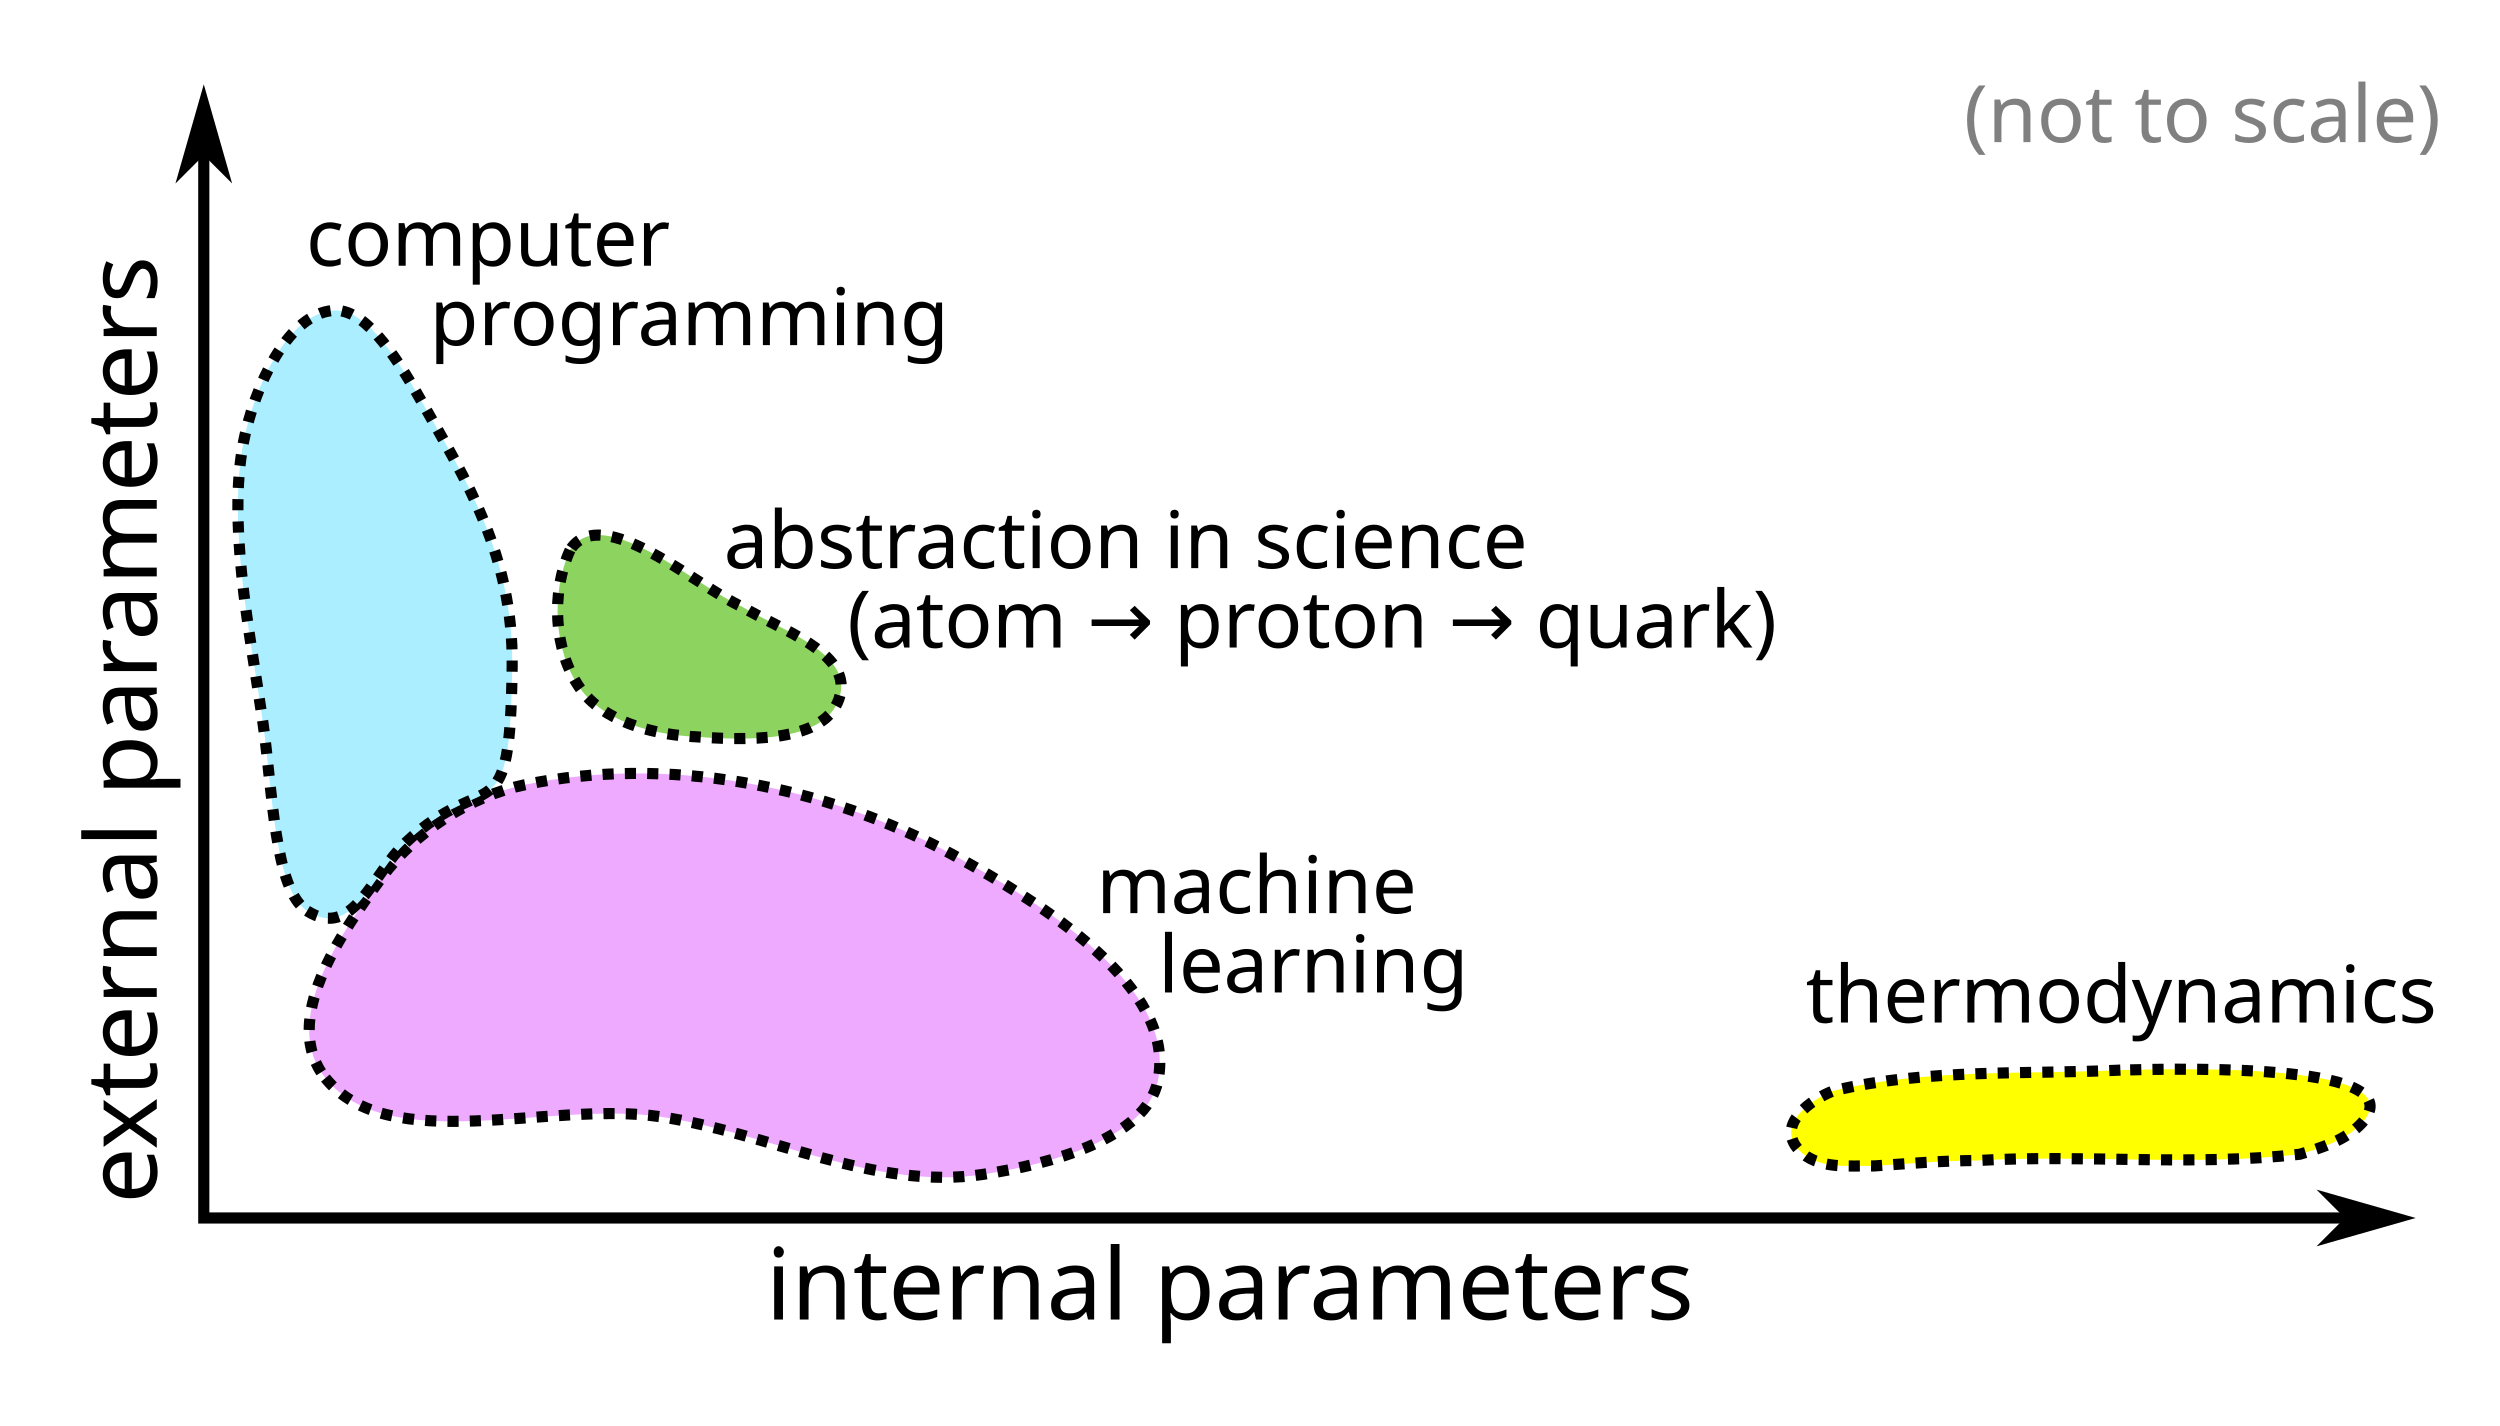
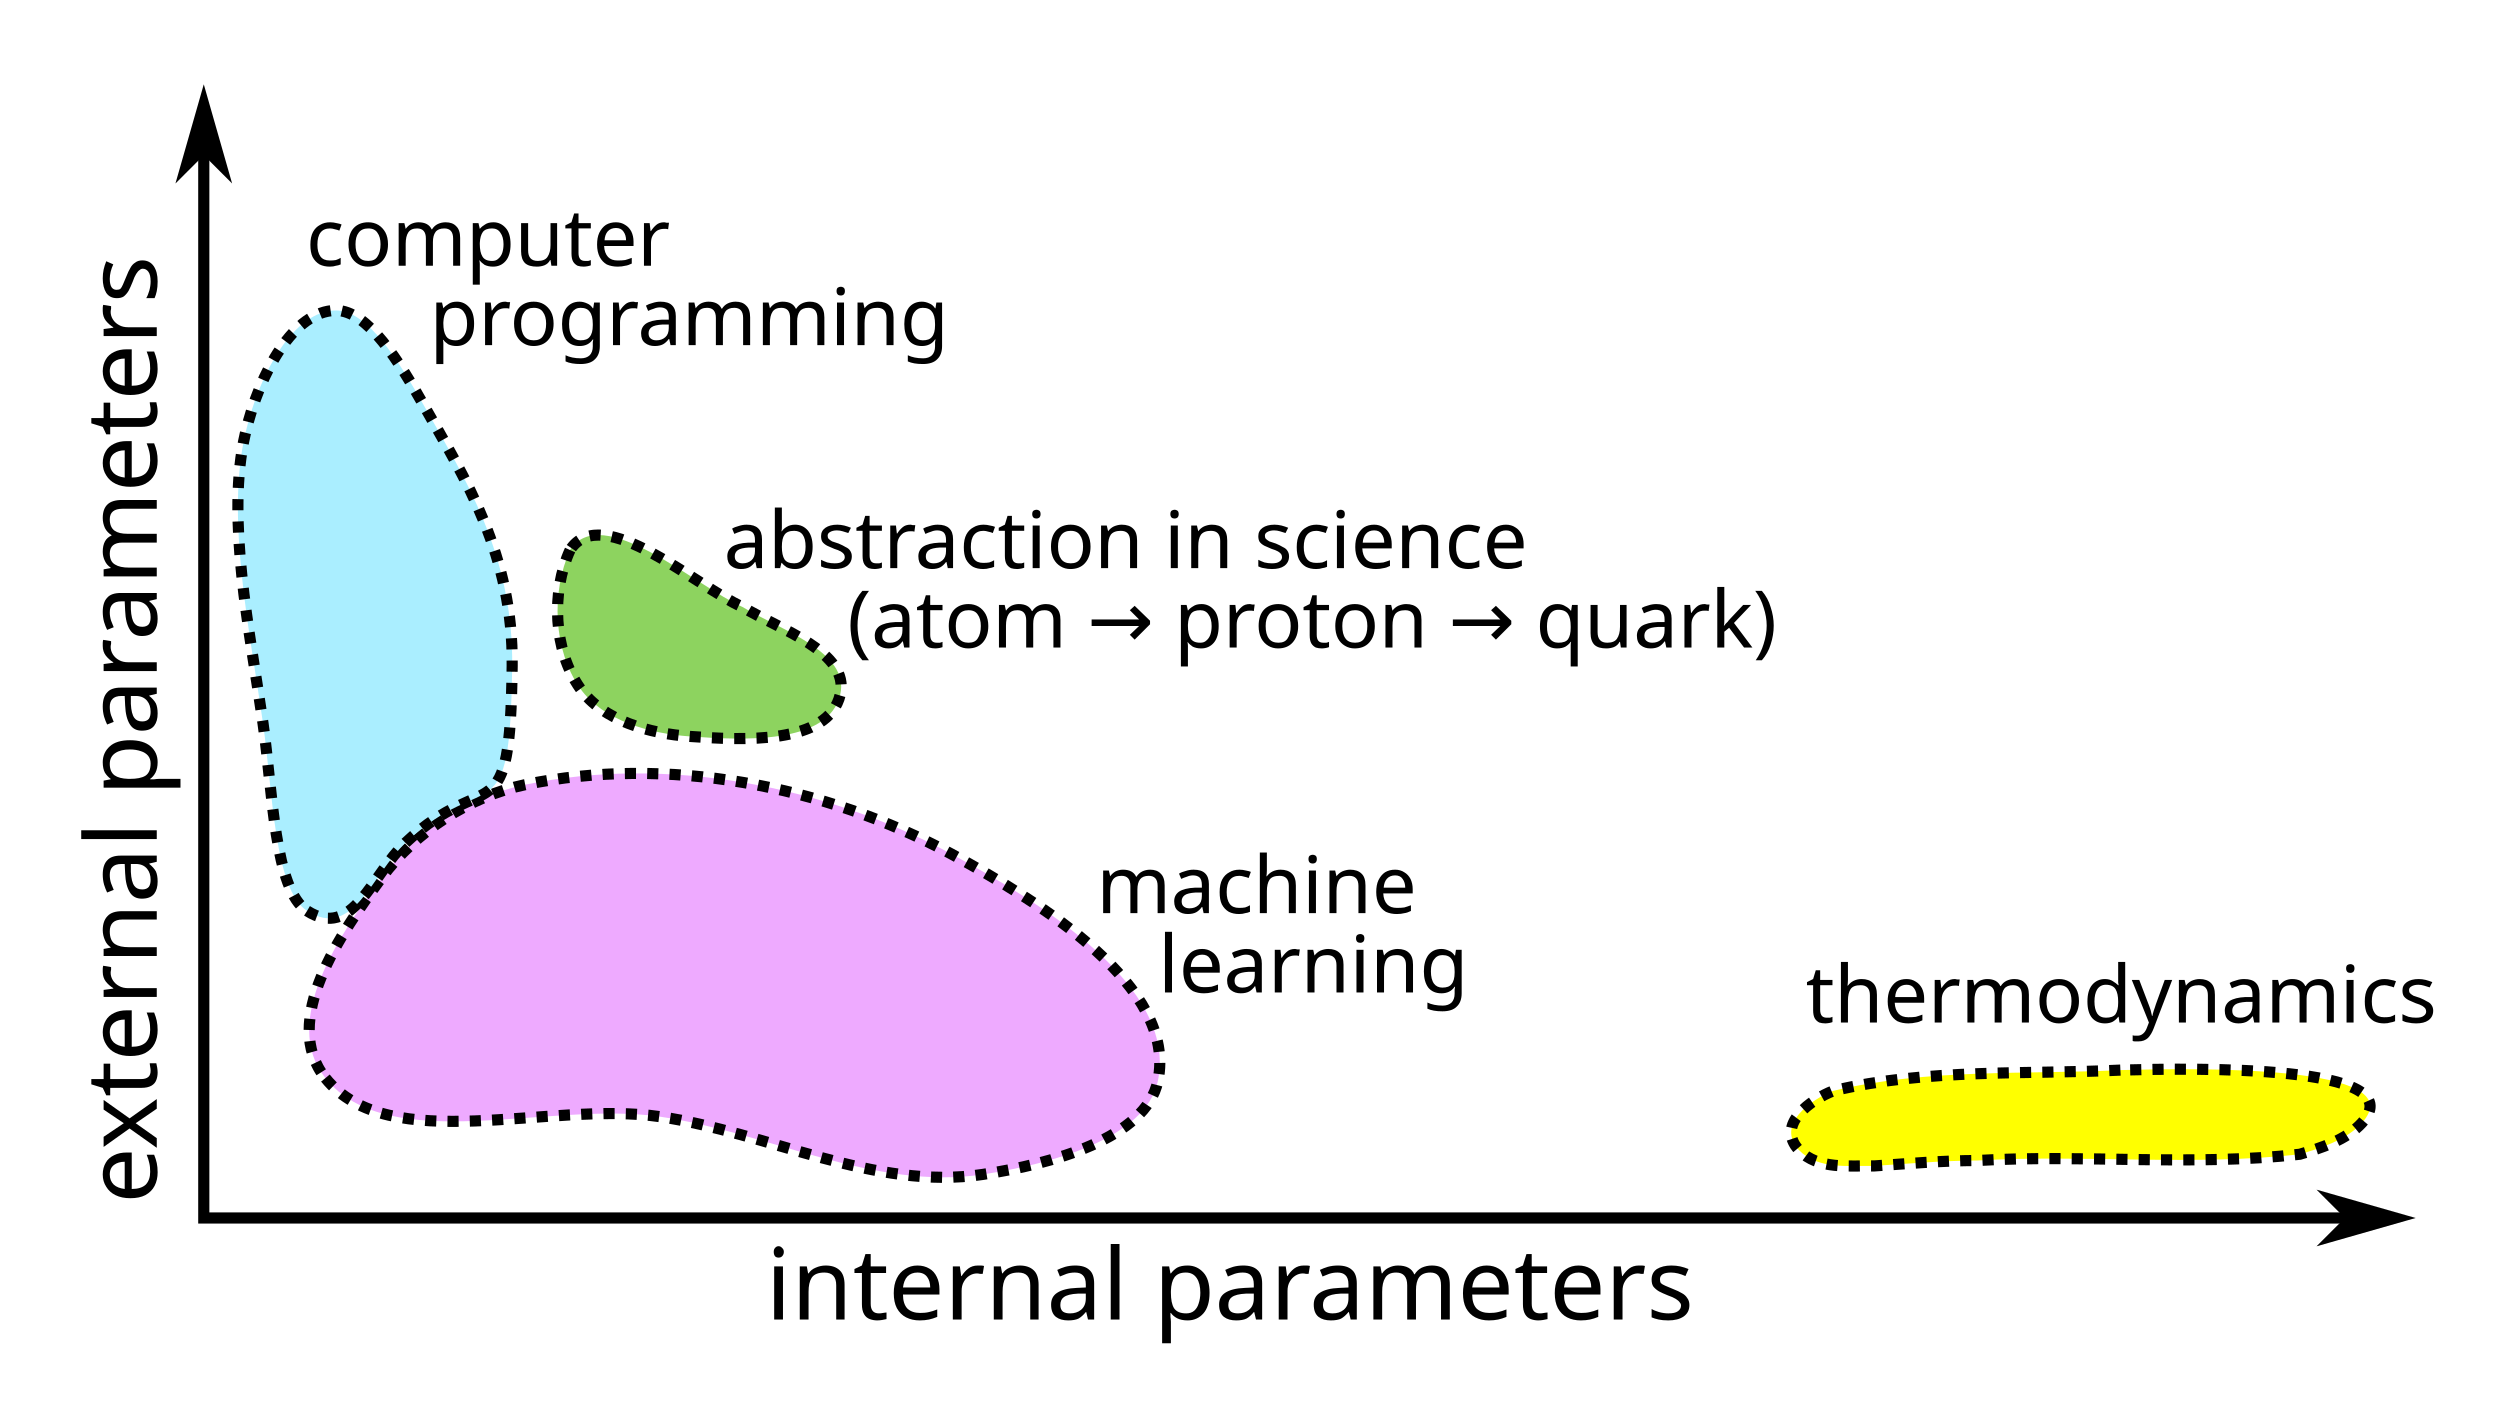
<svg xmlns="http://www.w3.org/2000/svg" width="88.938mm" height="50.713mm" viewBox="0 0 88.938 50.713" version="1.1" id="svg8">
  <defs id="defs2">
    <marker orient="auto" refY="0" refX="0" id="marker1245" style="overflow:visible">
      <path id="path1243" d="M 0,0 5,-5 -12.5,0 5,5 Z" style="fill:#000000;fill-opacity:1;fill-rule:evenodd;stroke:#000000;stroke-width:1pt;stroke-opacity:1" transform="matrix(0.4,0,0,0.4,4,0)" />
    </marker>
    <marker orient="auto" refY="0" refX="0" id="Arrow1Mend" style="overflow:visible">
      <path id="path826" d="M 0,0 5,-5 -12.5,0 5,5 Z" style="fill:#000000;fill-opacity:1;fill-rule:evenodd;stroke:#000000;stroke-width:1pt;stroke-opacity:1" transform="matrix(-0.4,0,0,-0.4,-4,0)" />
    </marker>
    <marker orient="auto" refY="0" refX="0" id="Arrow2Mstart" style="overflow:visible">
      <path id="path841" style="fill:#000000;fill-opacity:1;fill-rule:evenodd;stroke:#000000;stroke-width:0.625;stroke-linejoin:round;stroke-opacity:1" d="M 8.719,4.034 -2.207,0.016 8.719,-4.002 c -1.745,2.372 -1.735,5.617 -6e-7,8.035 z" transform="scale(0.6)" />
    </marker>
    <marker orient="auto" refY="0" refX="0" id="Arrow1Mstart" style="overflow:visible">
      <path id="path823" d="M 0,0 5,-5 -12.5,0 5,5 Z" style="fill:#000000;fill-opacity:1;fill-rule:evenodd;stroke:#000000;stroke-width:1pt;stroke-opacity:1" transform="matrix(0.4,0,0,0.4,4,0)" />
    </marker>
    <marker orient="auto" refY="0" refX="0" id="Arrow1Lstart" style="overflow:visible">
      <path id="path817" d="M 0,0 5,-5 -12.5,0 5,5 Z" style="fill:#000000;fill-opacity:1;fill-rule:evenodd;stroke:#000000;stroke-width:1pt;stroke-opacity:1" transform="matrix(0.8,0,0,0.8,10,0)" />
    </marker>
  </defs>
  <g id="layer1" transform="translate(-9.196496,-45.93998)">
    <path style="opacity:1;vector-effect:none;fill:none;fill-opacity:1;stroke:#000000;stroke-width:0.397;stroke-linecap:butt;stroke-linejoin:miter;stroke-miterlimit:4;stroke-dasharray:none;stroke-dashoffset:0;stroke-opacity:1;marker-start:url(#marker1245);marker-end:url(#Arrow1Mend)" d="m 16.446,49.722 v 39.548 h 77.907" id="path815" />
    <text xml:space="preserve" style="font-style:normal;font-variant:normal;font-weight:normal;font-stretch:normal;font-size:3.528px;line-height:1.25;font-family:Nice;-inkscape-font-specification:Nice;text-align:center;letter-spacing:0px;word-spacing:0px;text-anchor:middle;fill:#000000;fill-opacity:1;stroke:none;stroke-width:0.26" x="-69.607" y="14.77" id="text1407" transform="rotate(-90)">
      <tspan id="tspan1405" x="-69.607" y="14.77" style="font-style:normal;font-variant:normal;font-weight:normal;font-stretch:normal;font-size:3.528px;font-family:Nice;-inkscape-font-specification:Nice;stroke-width:0.26">external parameters</tspan>
    </text>
    <text xml:space="preserve" style="font-style:normal;font-variant:normal;font-weight:normal;font-stretch:normal;font-size:3.528px;line-height:1.25;font-family:Nice;-inkscape-font-specification:Nice;text-align:center;letter-spacing:0px;word-spacing:0px;text-anchor:middle;fill:#000000;fill-opacity:1;stroke:none;stroke-width:0.26" x="55.242" y="92.885" id="text1411">
      <tspan id="tspan1409" x="55.242" y="92.885" style="font-size:3.528px;stroke-width:0.26">internal parameters</tspan>
    </text>
    <path style="opacity:1;vector-effect:none;fill:#ffff00;fill-opacity:1;stroke:#000000;stroke-width:0.397;stroke-linecap:butt;stroke-linejoin:miter;stroke-miterlimit:4;stroke-dasharray:0.397, 0.397;stroke-dashoffset:0;stroke-opacity:1" d="m 84.63,84.009 c -3.273,0.163 -6.872,-0.066 -10.213,0.738 -0.789,0.305 -2.061,1.199 -1.225,2.105 0.691,0.712 1.785,0.548 2.686,0.566 1.222,-0.084 2.444,-0.188 3.669,-0.193 3.818,-0.222 7.657,0.209 11.466,-0.222 0.75,-0.224 1.659,-0.507 2.213,-1.121 1.877,-2.082 -5.958,-1.944 -8.596,-1.873 z" id="path2189" />
    <path style="opacity:1;vector-effect:none;fill:#eeaaff;fill-opacity:1;stroke:#000000;stroke-width:0.397;stroke-linecap:butt;stroke-linejoin:miter;stroke-miterlimit:4;stroke-dasharray:0.397,0.397;stroke-dashoffset:0;stroke-opacity:1;font-variant-east_asian:normal" d="m 20.774,84.294 c 2.263,2.813 7.958,0.793 11.903,1.372 3.855,0.566 7.634,2.64 11.485,2.054 2.412,-0.367 5.8,-1.273 6.227,-3.328 0.698,-3.354 -4.153,-6.341 -7.354,-8.075 -4.501,-2.439 -10.149,-3.511 -15.16,-2.461 -1.979,0.415 -3.894,1.667 -5.094,3.295 -1.468,1.991 -3.632,5.123 -2.007,7.143 z" id="path2227" />
    <path style="opacity:1;vector-effect:none;fill:#aaeeff;fill-opacity:1;stroke:#000000;stroke-width:0.397;stroke-linecap:butt;stroke-linejoin:miter;stroke-miterlimit:4;stroke-dasharray:0.397, 0.397;stroke-dashoffset:0;stroke-opacity:1" d="m 20.121,78.345 c 1.643,1.049 2.297,-1.293 3.512,-2.432 2.955,-2.772 3.707,-0.097 3.784,-6.28 0.049,-3.936 -1.67,-6.671 -3.149,-9.283 -0.86,-1.519 -1.978,-3.378 -3.131,-3.366 -1.473,0.015 -2.701,2.176 -3.212,4.374 -0.703,3.027 0.16,7.026 0.629,10.319 0.344,2.41 0.4,5.922 1.567,6.668 z" id="path2229" />
    <path style="opacity:1;vector-effect:none;fill:#8dd35f;fill-opacity:1;stroke:#000000;stroke-width:0.397;stroke-linecap:butt;stroke-linejoin:miter;stroke-miterlimit:4;stroke-dasharray:0.397, 0.397;stroke-dashoffset:0;stroke-opacity:1" d="m 29.477,65.508 c -0.681,1.494 -0.594,3.571 0.352,4.913 0.82,1.162 2.487,1.616 3.906,1.717 1.848,0.132 4.933,0.312 5.353,-1.492 0.354,-1.516 -2.15,-2.305 -3.48,-3.115 -1.596,-0.695 -5.005,-3.778 -6.133,-2.023 z" id="path2233" />
    <text xml:space="preserve" style="font-style:normal;font-variant:normal;font-weight:normal;font-stretch:normal;font-size:2.822px;line-height:1;font-family:Nice;-inkscape-font-specification:Nice;text-align:start;letter-spacing:0px;word-spacing:0px;text-anchor:start;fill:#000000;fill-opacity:1;stroke:none;stroke-width:0.265" x="34.945" y="66.155" id="text2280">
      <tspan id="tspan2278" x="34.945" y="66.155" style="font-size:2.822px;line-height:1;stroke-width:0.265">abstraction in science</tspan>
      <tspan x="34.945" y="68.977" style="font-size:2.822px;line-height:1;stroke-width:0.265" id="tspan2282">      (atom → proton → quark)</tspan>
    </text>
    <text xml:space="preserve" style="font-style:normal;font-variant:normal;font-weight:normal;font-stretch:normal;font-size:2.822px;line-height:1;font-family:Nice;-inkscape-font-specification:Nice;text-align:start;letter-spacing:0px;word-spacing:0px;text-anchor:start;fill:#000000;fill-opacity:1;stroke:none;stroke-width:0.265" x="20.082" y="55.396" id="text2286">
      <tspan id="tspan2284" x="20.082" y="55.396" style="font-size:2.822px;line-height:1;stroke-width:0.265">computer</tspan>
      <tspan x="20.082" y="58.218" style="font-size:2.822px;line-height:1;stroke-width:0.265" id="tspan2306">      programming</tspan>
    </text>
    <text xml:space="preserve" style="font-style:normal;font-variant:normal;font-weight:normal;font-stretch:normal;font-size:2.822px;line-height:1;font-family:Nice;-inkscape-font-specification:Nice;text-align:start;letter-spacing:0px;word-spacing:0px;text-anchor:start;fill:#000000;fill-opacity:1;stroke:none;stroke-width:0.265" x="48.207" y="78.427" id="text2290">
      <tspan id="tspan2288" x="48.207" y="78.427" style="font-size:2.822px;line-height:1;stroke-width:0.265">machine</tspan>
      <tspan x="48.207" y="81.249" style="font-size:2.822px;line-height:1;stroke-width:0.265" id="tspan2304">   learning</tspan>
    </text>
    <text xml:space="preserve" style="font-style:normal;font-variant:normal;font-weight:normal;font-stretch:normal;font-size:2.822px;line-height:1;font-family:Nice;-inkscape-font-specification:Nice;text-align:start;letter-spacing:0px;word-spacing:0px;text-anchor:start;fill:#000000;fill-opacity:1;stroke:none;stroke-width:0.265" x="73.432" y="82.316" id="text2302">
      <tspan id="tspan2300" x="73.432" y="82.316" style="font-size:2.822px;line-height:1;stroke-width:0.265">thermodynamics</tspan>
    </text>
    <text xml:space="preserve" style="font-style:normal;font-variant:normal;font-weight:normal;font-stretch:normal;font-size:3.175px;line-height:1.25;font-family:Nice;-inkscape-font-specification:Nice;text-align:start;letter-spacing:0px;word-spacing:0px;text-anchor:start;fill:#000000;fill-opacity:1;stroke:none;stroke-width:0.265" x="26.754" y="57.433" id="text2310">
      <tspan id="tspan2308" x="26.754" y="60.243" style="stroke-width:0.265" />
    </text>
-     <text xml:space="preserve" style="font-style:normal;font-variant:normal;font-weight:normal;font-stretch:normal;font-size:2.822px;line-height:1;font-family:Nice;-inkscape-font-specification:Nice;font-variant-ligatures:normal;font-variant-position:normal;font-variant-caps:normal;font-variant-numeric:normal;font-variant-alternates:normal;font-feature-settings:normal;text-indent:0;text-align:start;text-decoration:none;text-decoration-line:none;text-decoration-style:solid;text-decoration-color:#000000;letter-spacing:0px;word-spacing:0px;text-transform:none;writing-mode:lr-tb;direction:ltr;text-orientation:mixed;dominant-baseline:auto;baseline-shift:baseline;text-anchor:start;white-space:normal;shape-padding:0;opacity:1;vector-effect:none;fill:#808080;fill-opacity:1;stroke:none;stroke-width:0.265;stroke-linecap:butt;stroke-linejoin:miter;stroke-miterlimit:4;stroke-dasharray:none;stroke-dashoffset:0;stroke-opacity:1;" x="79.066" y="50.999" id="text1031">
-       <tspan id="tspan1029" x="79.066" y="50.999" style="font-style:normal;font-variant:normal;font-weight:normal;font-stretch:normal;font-size:2.822px;line-height:1;font-family:Nice;-inkscape-font-specification:Nice;font-variant-ligatures:normal;font-variant-position:normal;font-variant-caps:normal;font-variant-numeric:normal;font-variant-alternates:normal;font-feature-settings:normal;text-indent:0;text-align:start;text-decoration:none;text-decoration-line:none;text-decoration-style:solid;text-decoration-color:#000000;letter-spacing:0px;word-spacing:0px;text-transform:none;writing-mode:lr-tb;direction:ltr;text-orientation:mixed;dominant-baseline:auto;baseline-shift:baseline;text-anchor:start;white-space:normal;shape-padding:0;vector-effect:none;fill:#808080;fill-opacity:1;stroke:none;stroke-width:0.265;stroke-linecap:butt;stroke-linejoin:miter;stroke-miterlimit:4;stroke-dasharray:none;stroke-dashoffset:0;stroke-opacity:1;">(not to scale)</tspan>
-     </text>
    <text xml:space="preserve" style="font-style:normal;font-variant:normal;font-weight:normal;font-stretch:normal;font-size:3.175px;line-height:1.25;font-family:Nice;-inkscape-font-specification:Nice;text-align:start;letter-spacing:0px;word-spacing:0px;text-anchor:start;fill:#000000;fill-opacity:1;stroke:none;stroke-width:0.265" x="-2.842" y="49.557" id="text1122">
      <tspan id="tspan1120" x="-2.842" y="52.367" style="stroke-width:0.265" />
    </text>
  </g>
</svg>
